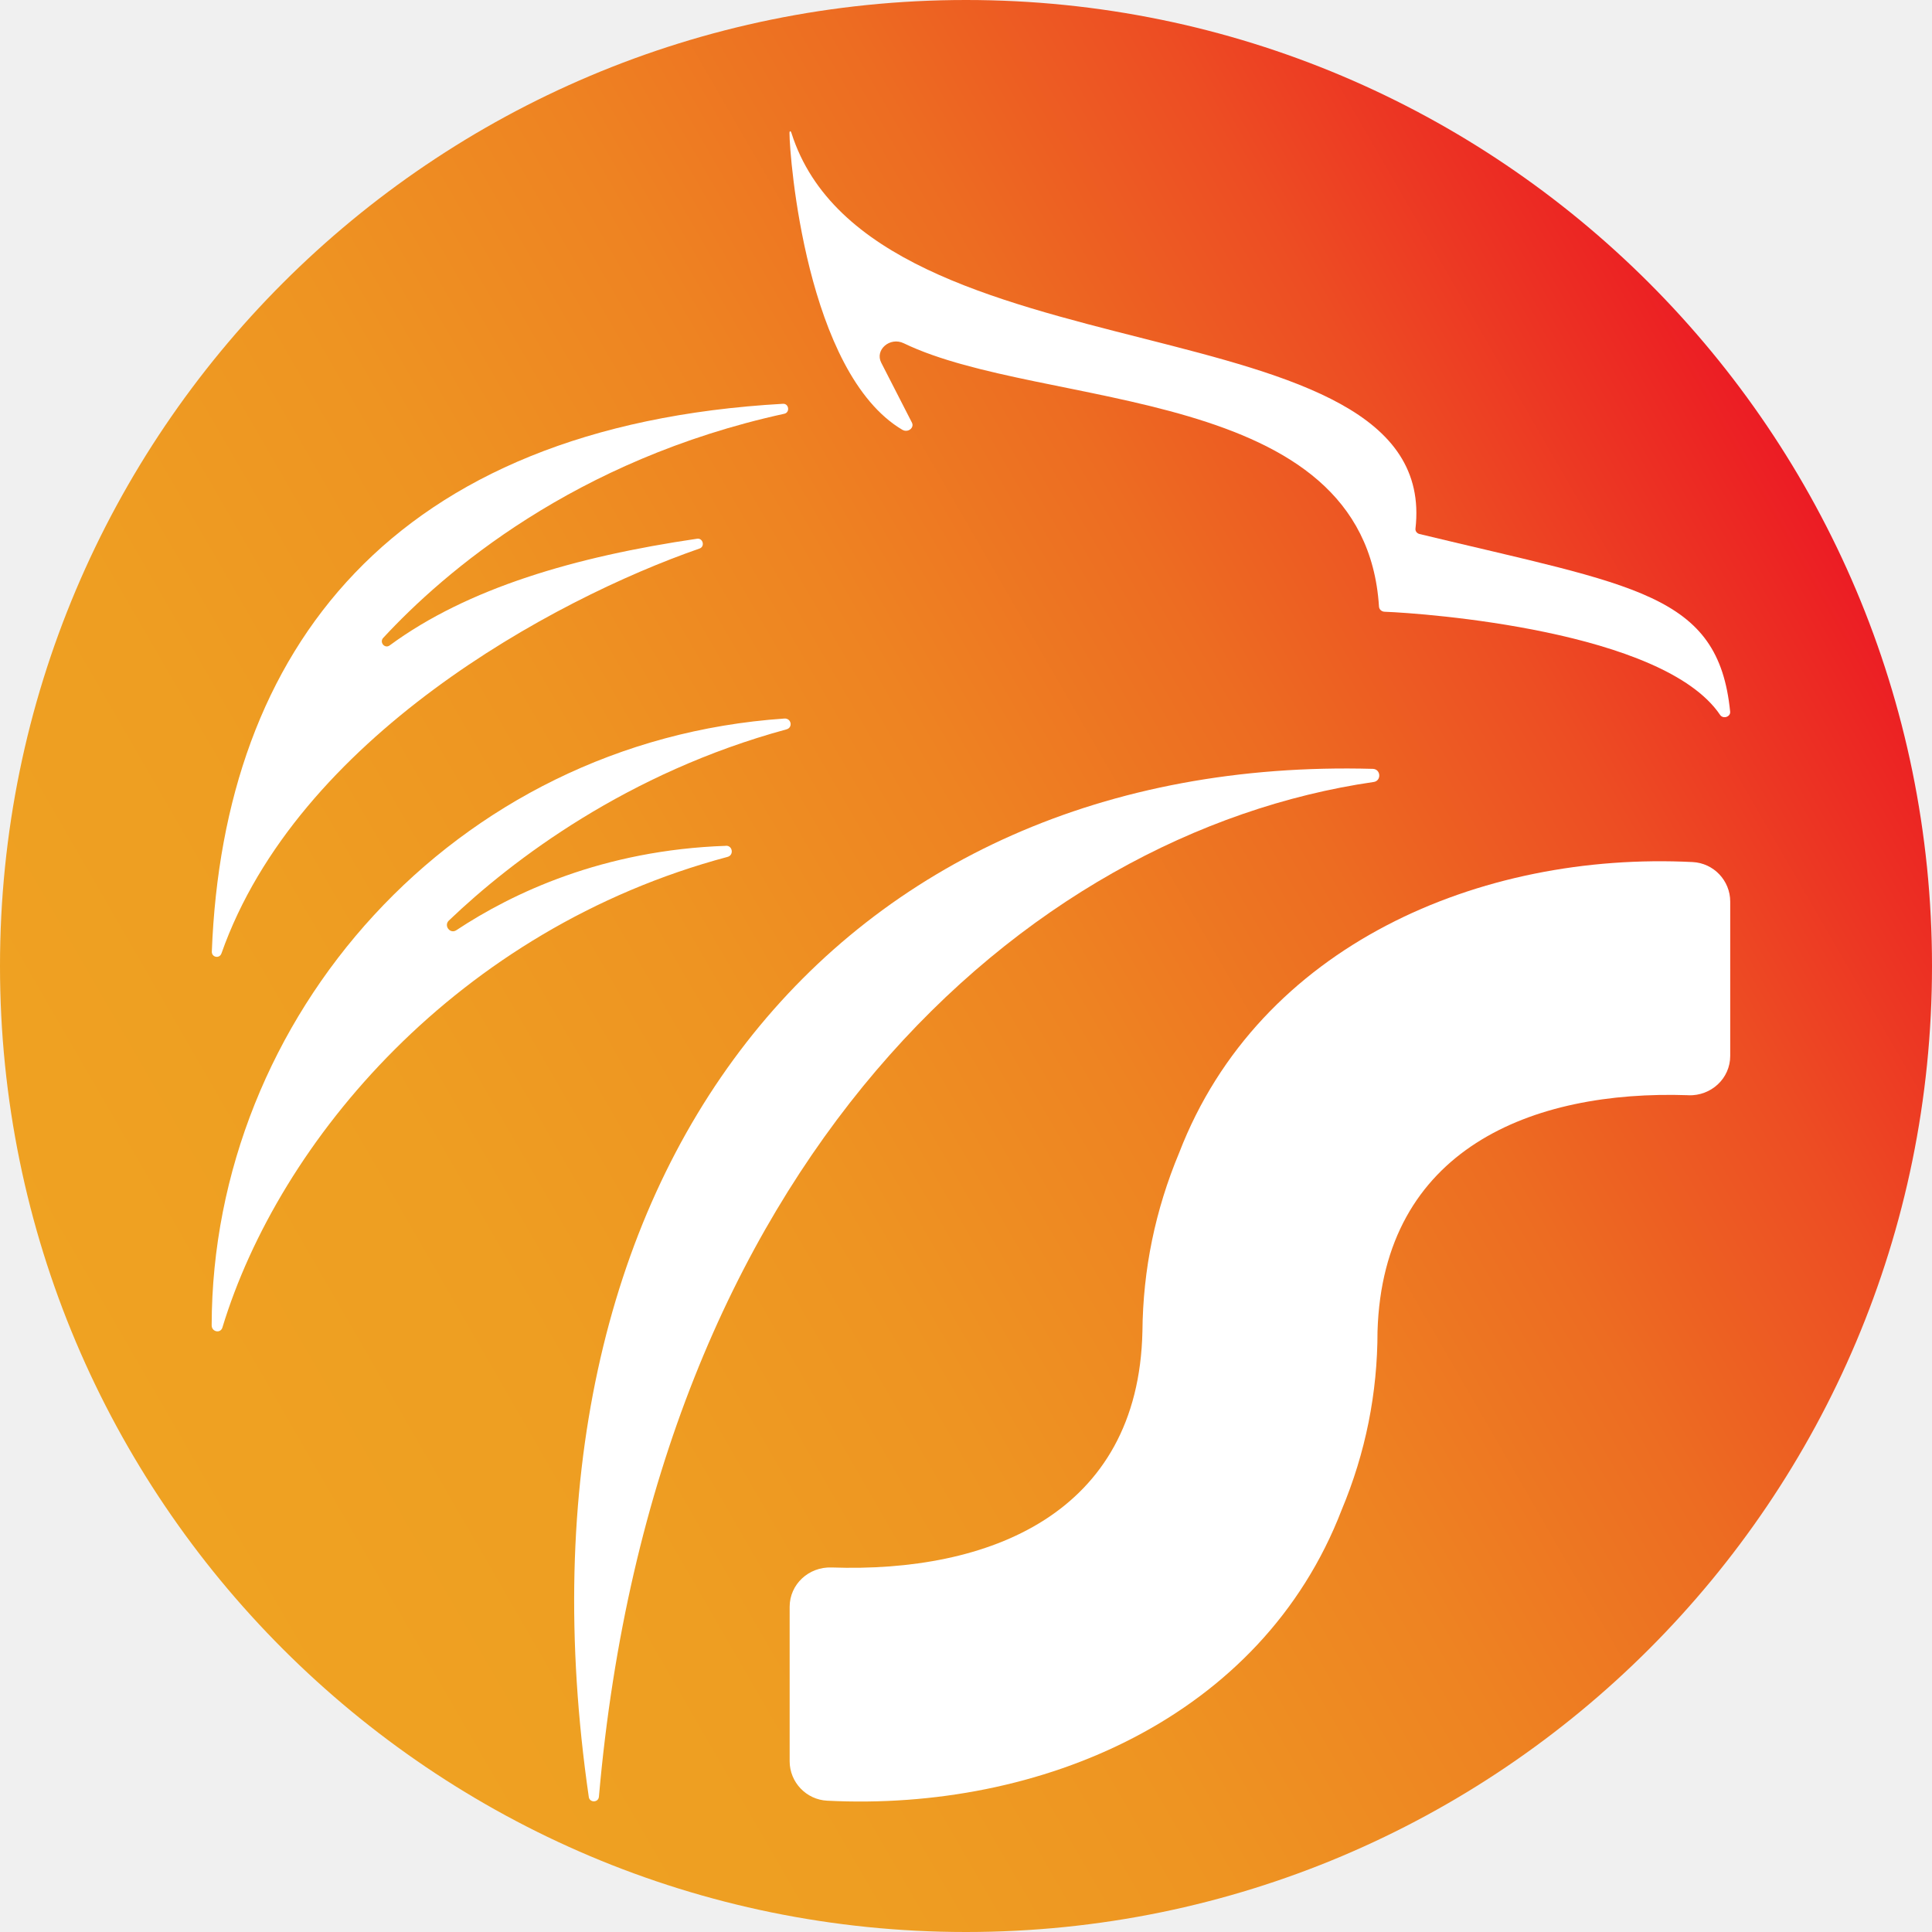
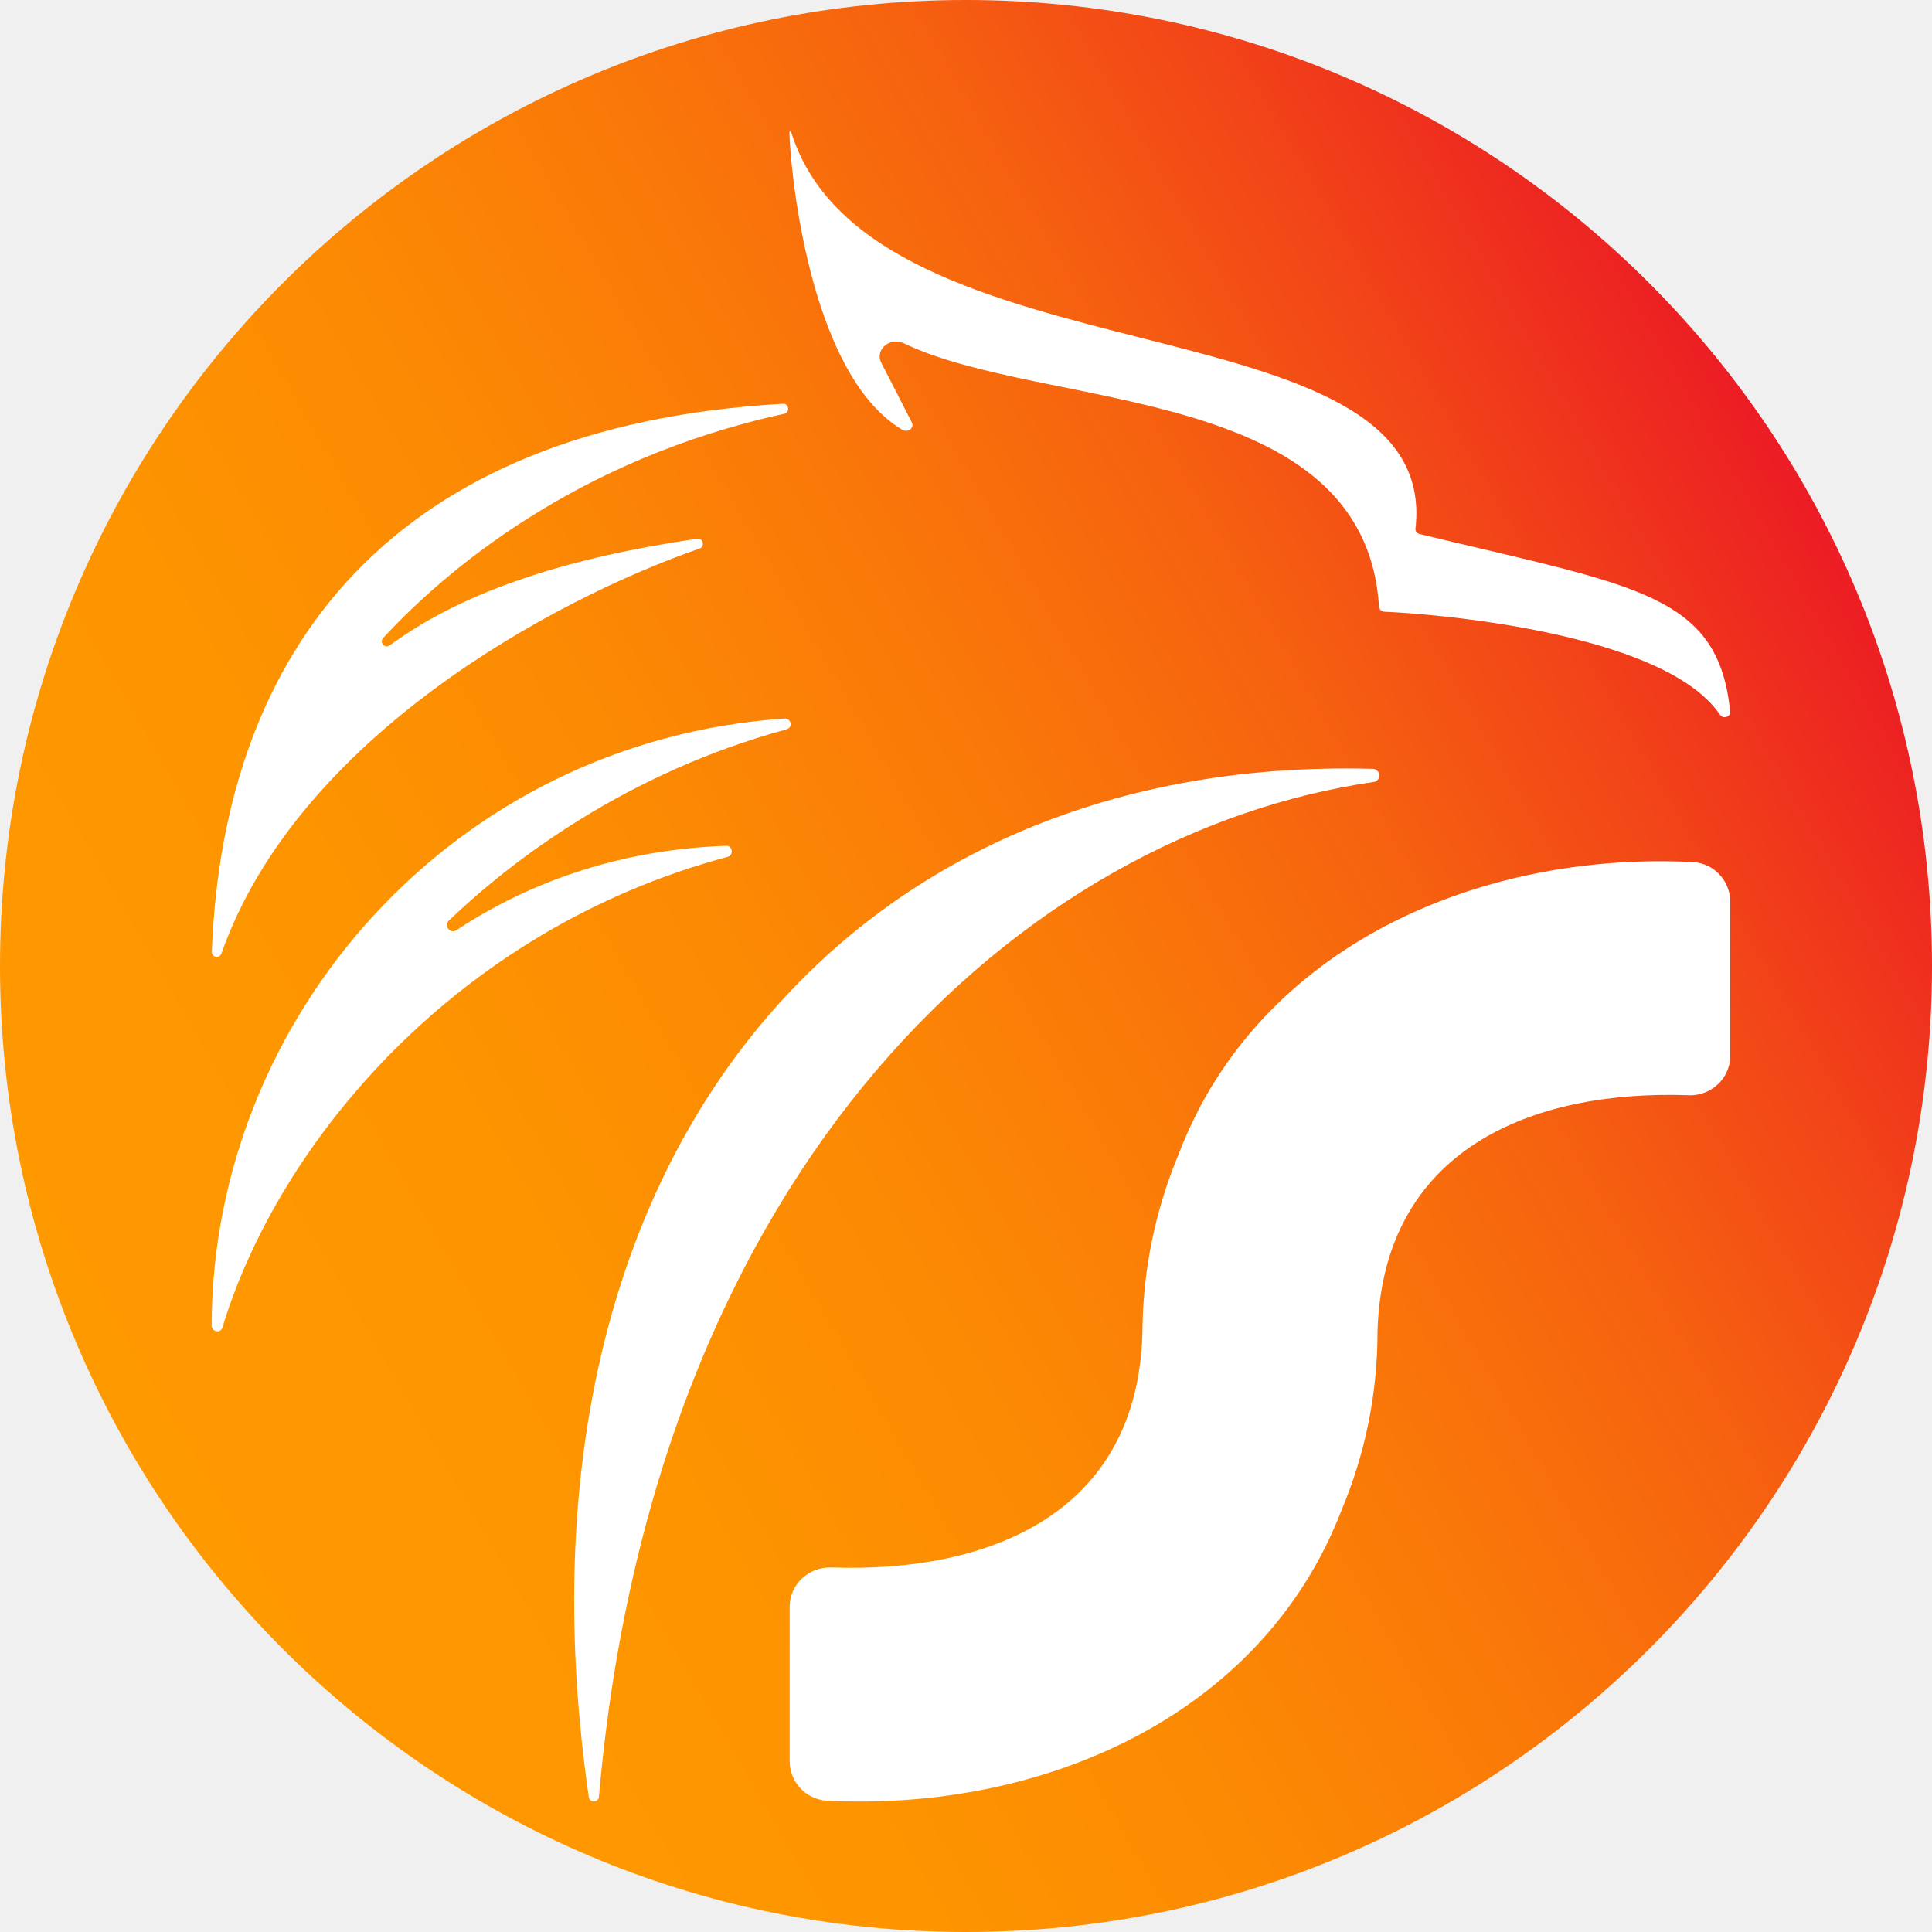
<svg xmlns="http://www.w3.org/2000/svg" id="Layer_1" data-name="Layer 1" viewBox="0 0 250 250">
  <defs>
    <style>
      .cls-1 {
        fill: url(#linear-gradient);
      }

      .cls-1, .cls-2 {
        stroke-width: 0px;
      }

      .cls-2 {
        fill: #fff;
      }
    </style>
    <linearGradient id="linear-gradient" x1="16.73" y1="187.51" x2="233.27" y2="62.49" gradientUnits="userSpaceOnUse">
-       <stop offset="0" stop-color="#efa222" />
-       <stop offset=".21" stop-color="#ee9e22" />
-       <stop offset=".38" stop-color="#ee9422" />
-       <stop offset=".54" stop-color="#ee8322" />
-       <stop offset=".69" stop-color="#ed6c22" />
-       <stop offset=".83" stop-color="#ed4d23" />
-       <stop offset=".96" stop-color="#ec2823" />
+       <stop offset="0" stop-color="#f90" />
+       <stop offset=".22" stop-color="#fe9500" />
+       <stop offset=".39" stop-color="#fc8b03" />
+       <stop offset=".55" stop-color="#fa7a08" />
+       <stop offset=".71" stop-color="#f6630f" />
+       <stop offset=".85" stop-color="#f24418" />
+       <stop offset=".99" stop-color="#ec1f23" />
      <stop offset="1" stop-color="#ec1c24" />
    </linearGradient>
  </defs>
  <circle class="cls-1" cx="125" cy="125" r="125" />
  <g>
    <path class="cls-2" d="m116.78,55.62c.7.41,1.57-.26,1.22-.94l-3.97-7.75c-.85-1.66,1.13-3.38,2.92-2.51,18.05,8.72,59.65,5.13,61.49,34.06.02.37.33.67.74.68,5.09.19,36.04,2.43,43.4,13.35.39.57,1.37.25,1.3-.42-1.52-15.35-12.32-16.25-40.2-22.99-.33-.08-.55-.37-.52-.68,3.47-30.26-70.32-18.3-80.75-51.22-.1-.31-.25-.27-.25.01,0,3.1,2.17,31.05,14.61,38.41Z" />
    <path class="cls-2" d="m93.95,109.45c-15.92.54-27.64,6.11-34.9,10.92-.8.53-1.66-.58-.97-1.25,8.26-7.9,23.15-19.16,43.69-24.74.87-.24.62-1.47-.28-1.4-42.86,2.93-74.04,38.74-74.1,78.52,0,.85,1.14,1.09,1.39.28,7.34-24.15,30.39-51.56,65.37-60.9.83-.22.66-1.46-.2-1.44Z" />
    <path class="cls-2" d="m28.65,123.39c9.83-27.91,42.88-45.81,61.87-52.41.73-.25.45-1.38-.31-1.27-15.76,2.31-29.73,6.4-39.79,13.81-.63.46-1.36-.41-.83-.98,7.85-8.48,24.72-23.06,51.9-29,.76-.17.6-1.33-.17-1.29-50.63,2.86-72.41,31.84-73.91,70.88-.03.75.99.96,1.24.25Z" />
    <path class="cls-2" d="m218.47,141.73c2.95.1,5.42-2.17,5.42-5.1v-19.97c0-2.71-2.14-4.98-4.87-5.11-27.46-1.38-56.09,10.75-66.44,37.63-3.09,7.39-4.68,15.09-4.75,23.1-.51,23.67-19.96,31.26-40.23,30.55-2.95-.1-5.42,2.17-5.42,5.1v19.97c0,2.71,2.14,4.98,4.87,5.11,27.52,1.39,56.19-10.69,66.56-37.63,3.09-7.38,4.64-15.09,4.64-23.1.7-23.57,19.96-31.26,40.22-30.56Z" />
    <path class="cls-2" d="m177.75,101.19c1.03-.15.94-1.67-.11-1.7-69.11-1.89-113.21,51.93-101.45,133.04.11.77,1.25.74,1.31-.04,7.18-82.05,55.07-124.74,100.24-131.3Z" />
  </g>
</svg>
